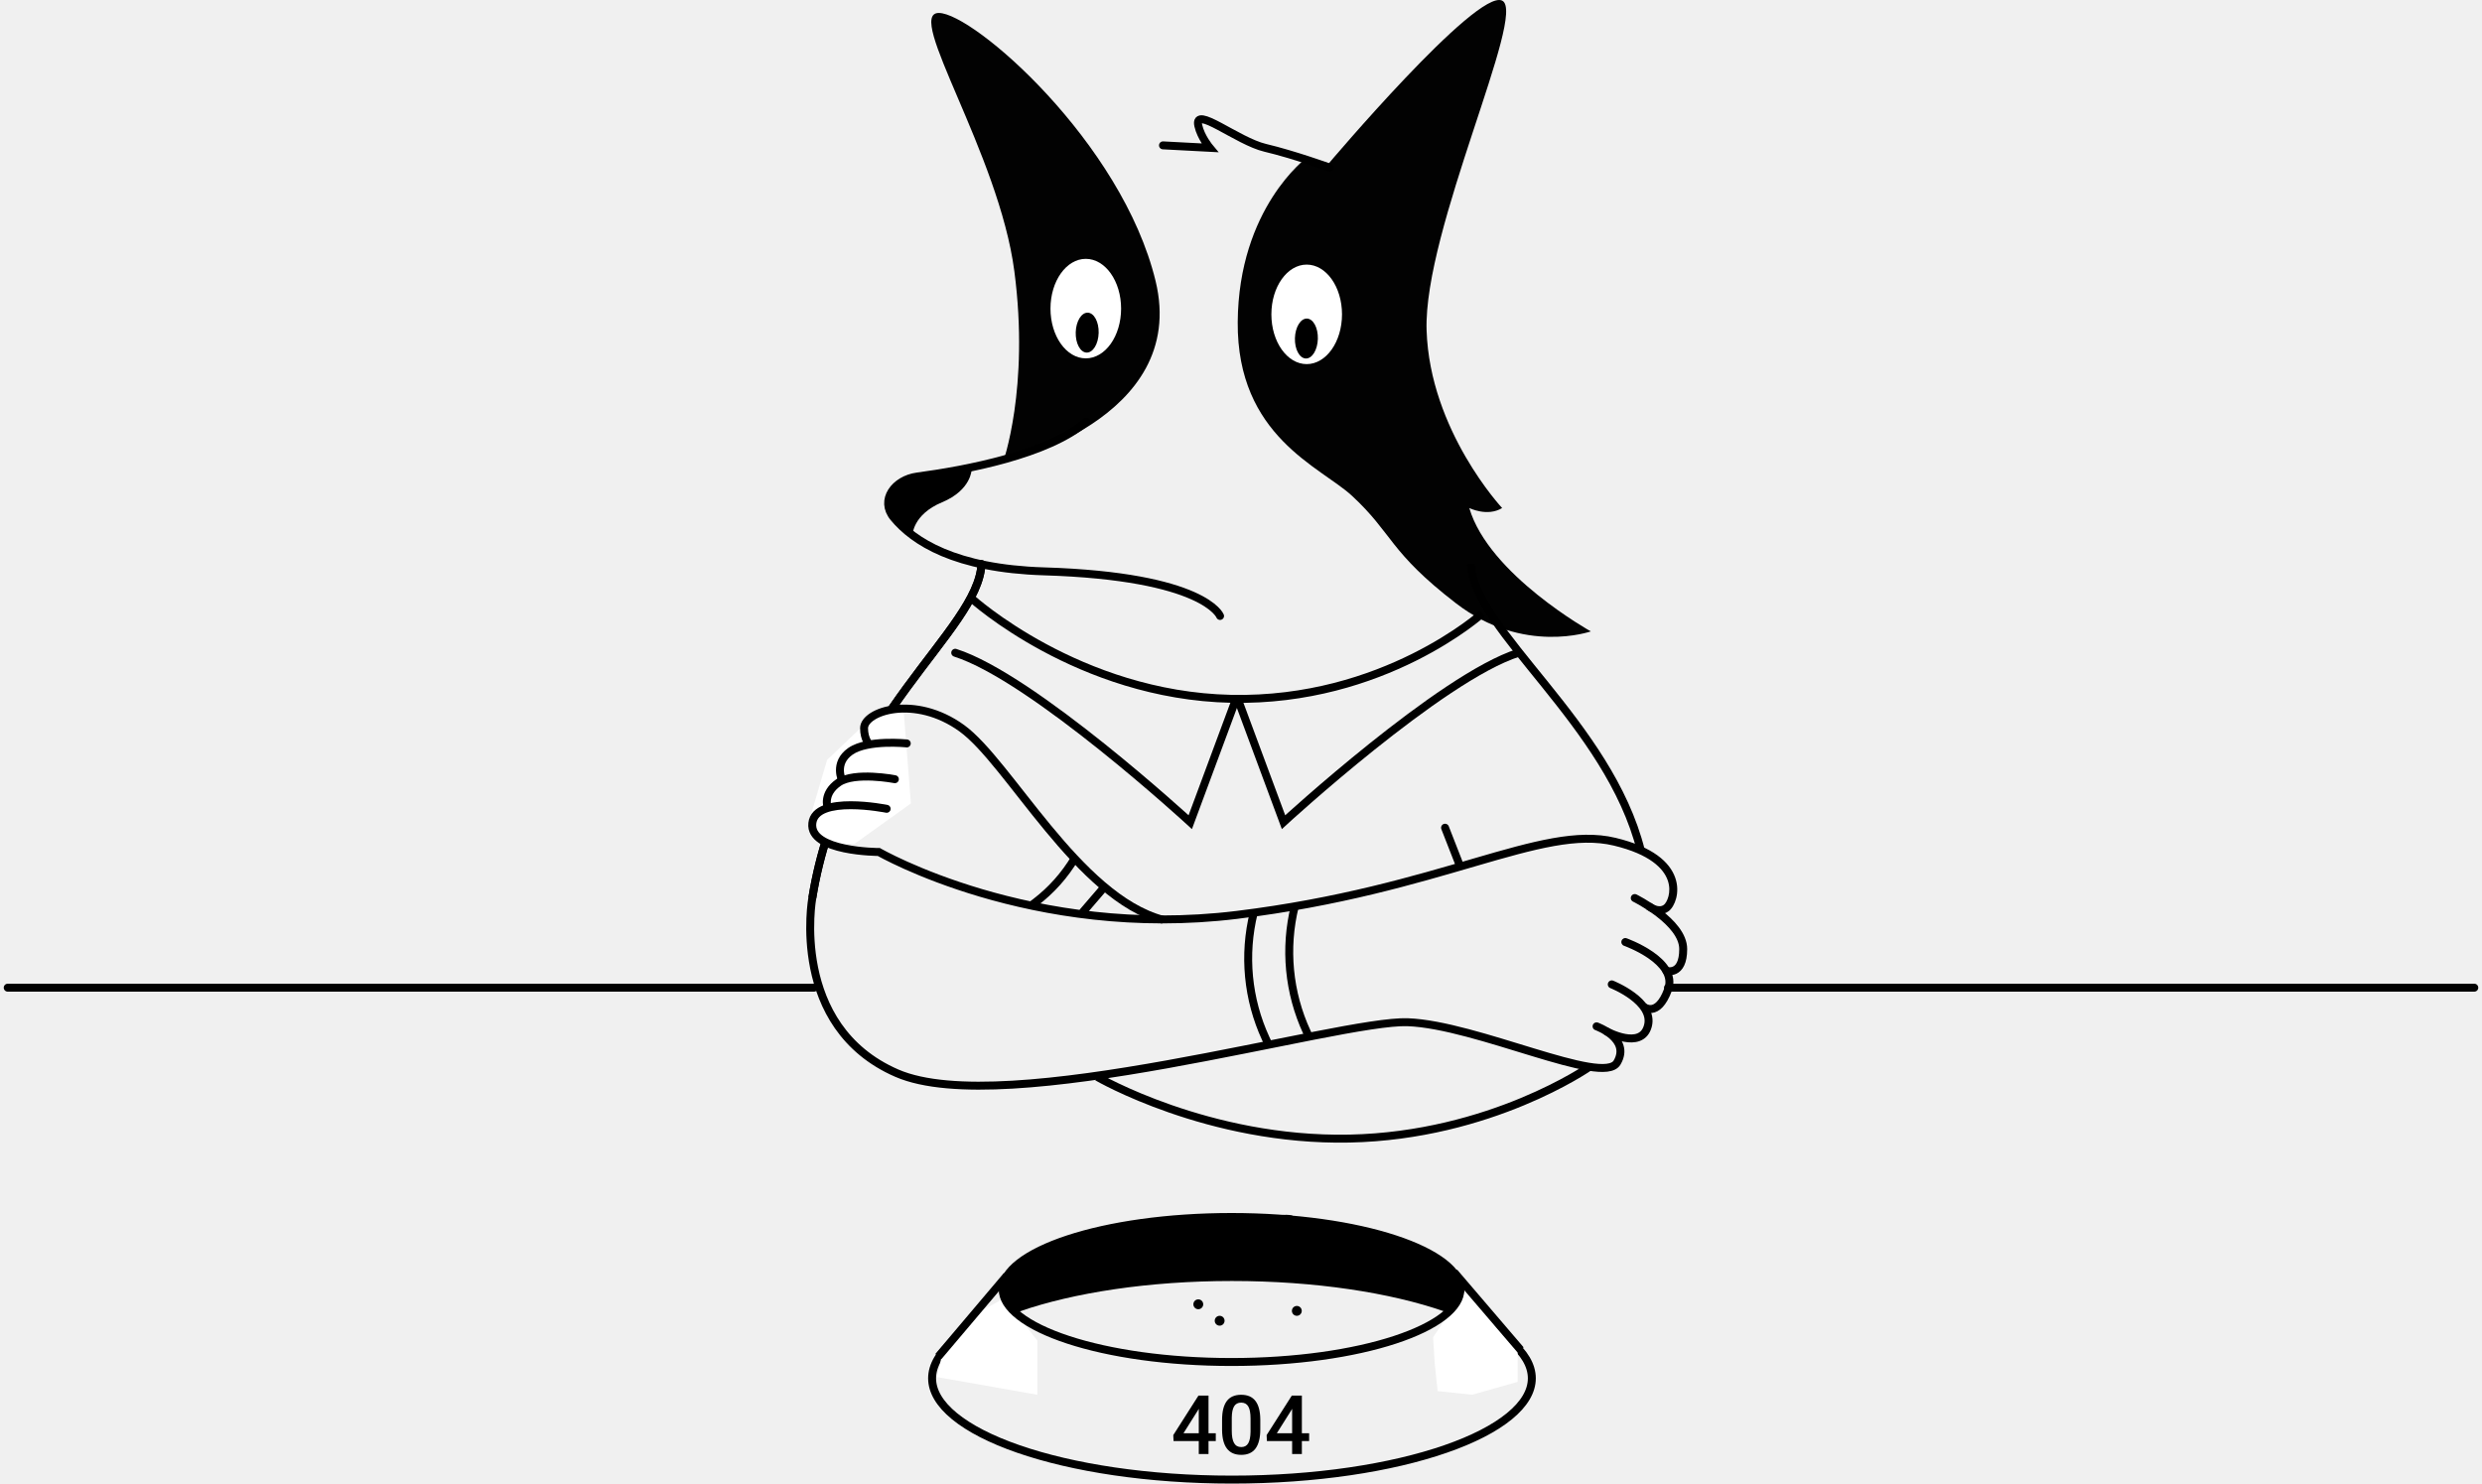
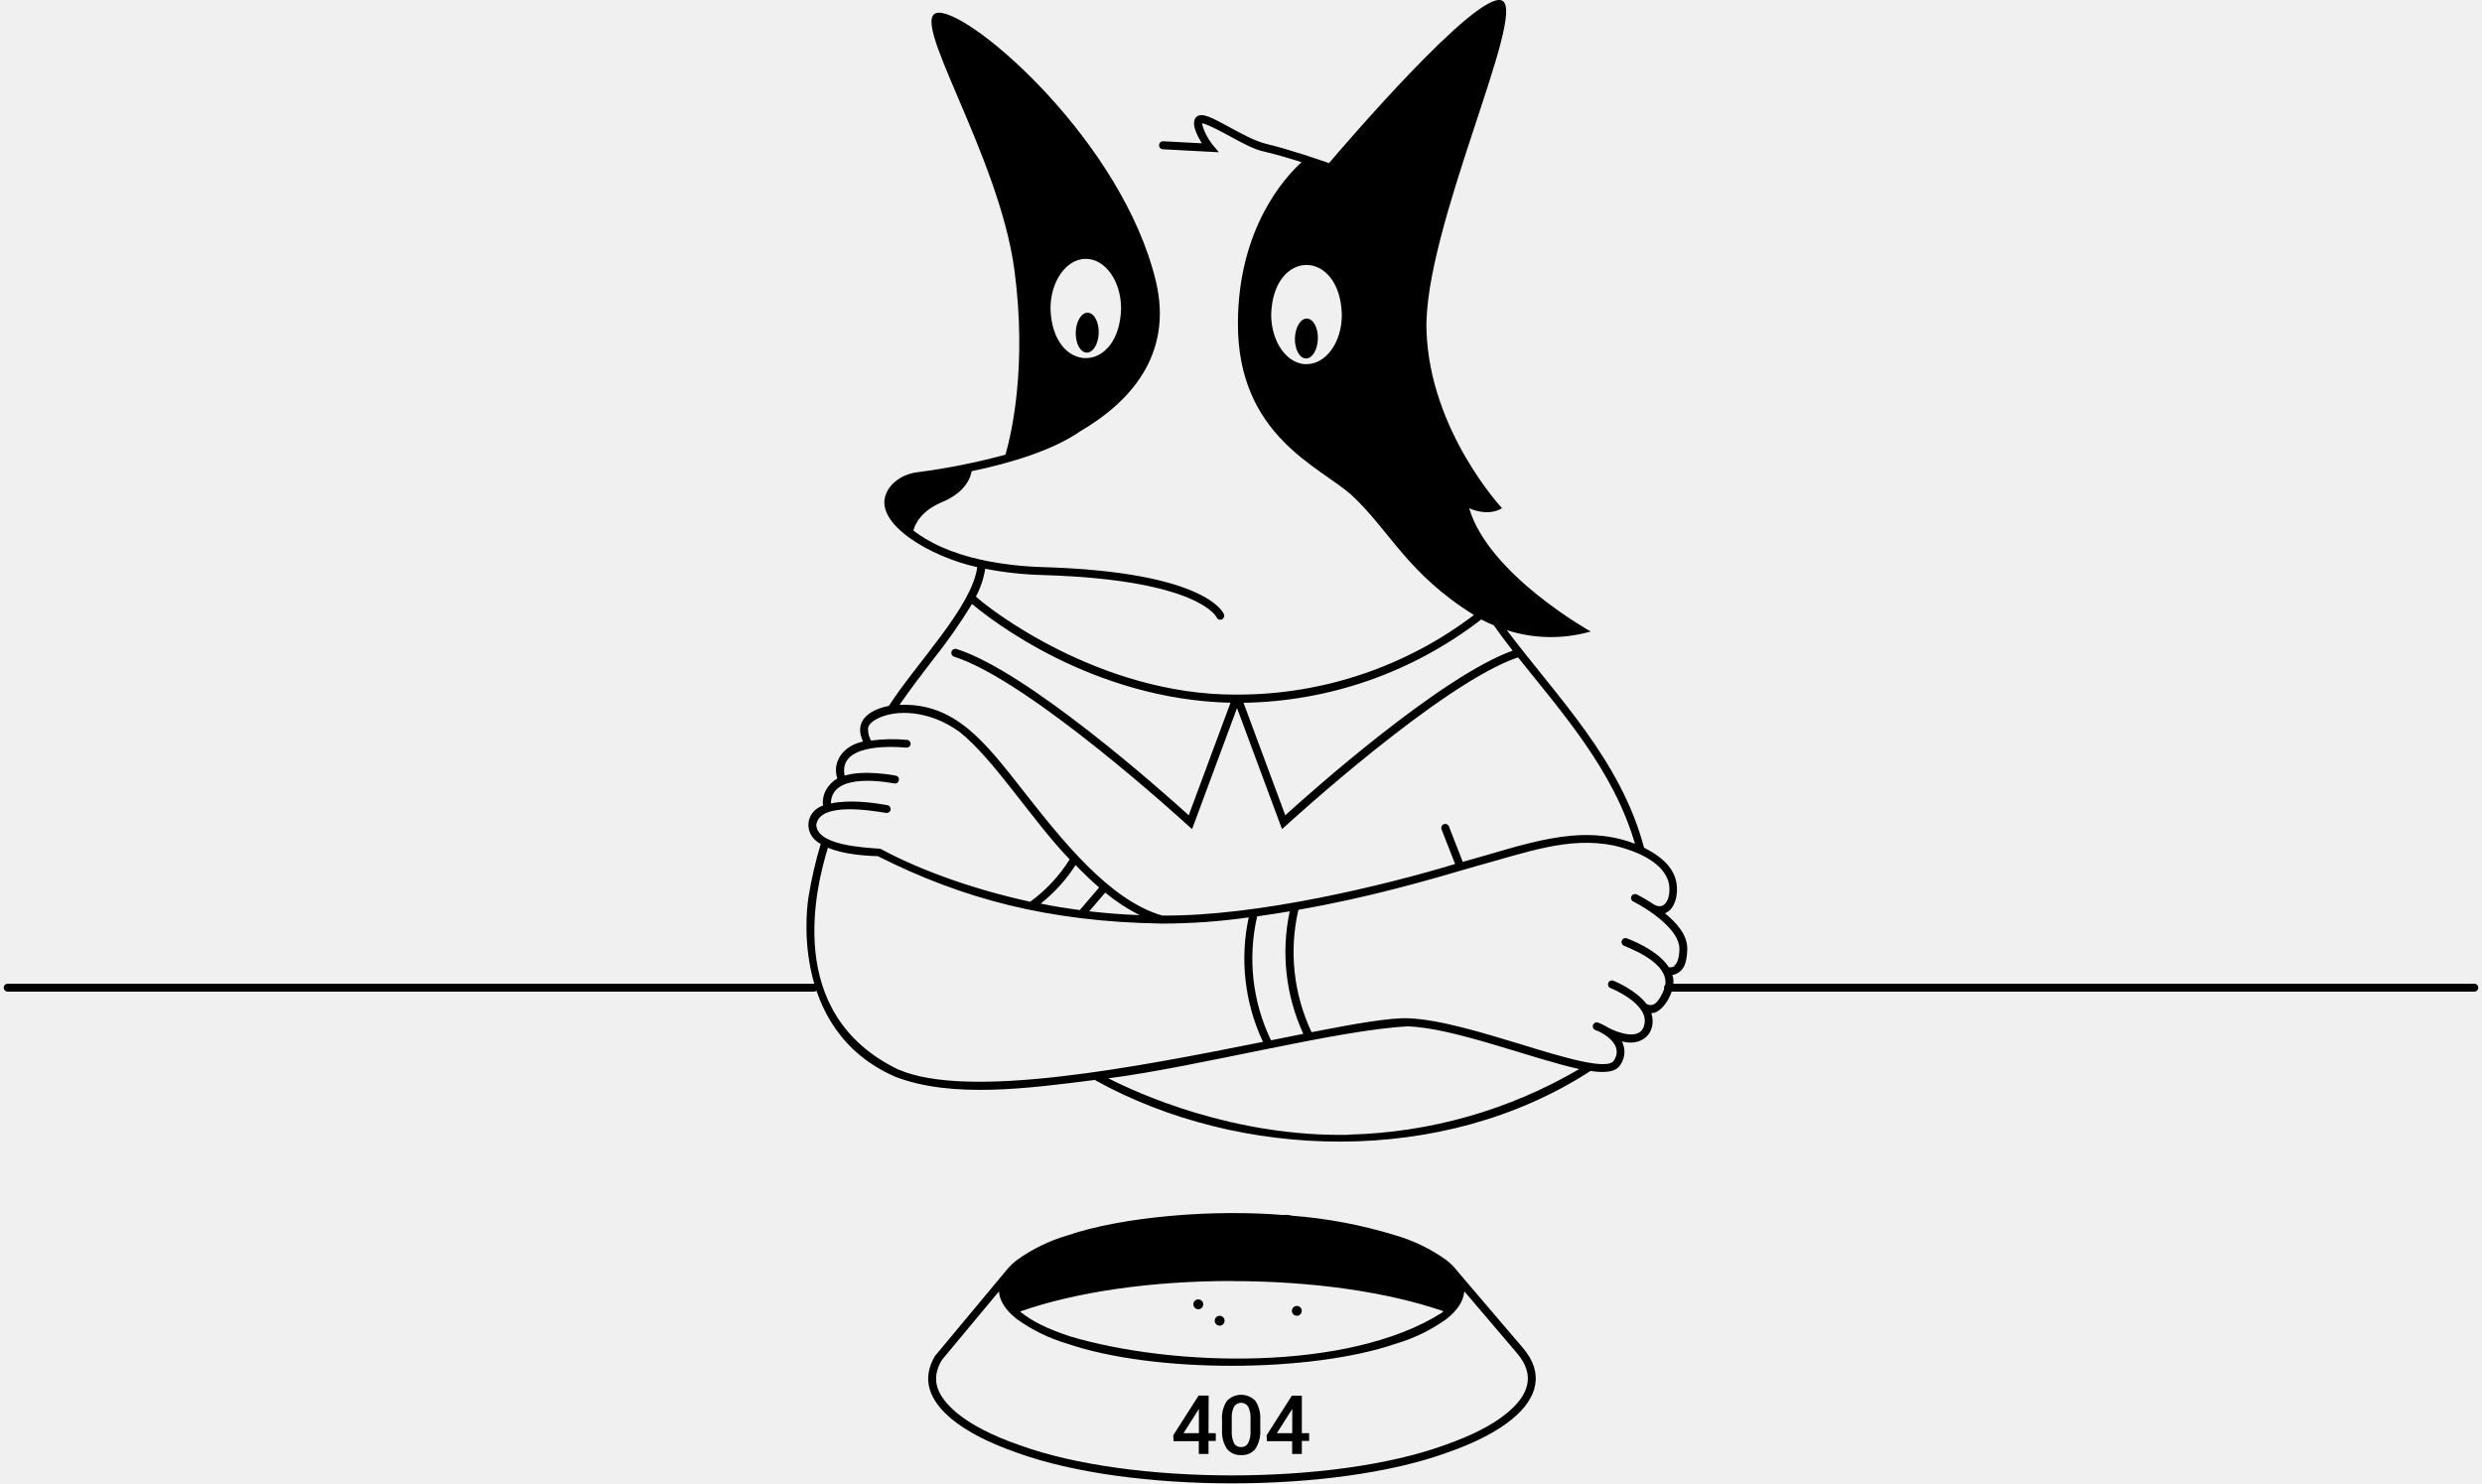
- <svg xmlns="http://www.w3.org/2000/svg" width="644" height="385" viewBox="0 0 644 385" fill="none">
-   <path d="M377.826 156.594C395.298 170.039 412.77 163.85 412.77 163.85C412.77 163.85 386.287 149.124 381.235 131.838C381.235 131.838 385.923 134.185 389.758 131.838C389.758 131.838 371.008 111.777 370.155 85.74C369.303 59.703 396.364 3.362 389.758 0.161C383.153 -3.04 344.586 42.63 344.586 42.63L339.046 40.923C339.046 40.923 321.361 53.941 321.148 83.606C320.935 113.271 342.669 121.167 350.765 128.636C361.415 138.461 360.354 143.149 377.826 156.594Z" fill="#020202" />
-   <path d="M299.839 72.935C308.575 109.002 260.207 120.1 260.207 120.1C260.207 120.1 267.186 100.892 263.19 70.374C259.194 39.856 234.638 3.362 243.587 3.362C252.536 3.362 291.103 36.868 299.839 72.935Z" fill="#020202" />
-   <path d="M345.012 43.484C345.012 43.484 335.53 40.069 328.286 38.362C321.041 36.654 309.708 27.18 310.92 32.6C311.593 35.61 313.903 38.362 313.903 38.362L301.758 37.722" stroke="black" stroke-width="2.062" stroke-linecap="round" />
-   <ellipse cx="281.729" cy="80.085" rx="9.162" ry="12.912" fill="white" />
-   <ellipse cx="339.045" cy="81.578" rx="9.162" ry="12.912" fill="white" />
-   <path d="M316.567 159.847C316.567 159.847 312.625 149.551 270.862 148.27C247.847 147.565 236.997 140.507 231.895 134.313C228.159 129.778 232.164 124.442 237.988 123.664C250.806 121.95 271.903 117.945 281.835 109.429" stroke="black" stroke-width="2.062" stroke-linecap="round" />
-   <ellipse rx="2.977" ry="5.182" transform="matrix(0.999617 0.0276762 -0.0275883 0.999619 282.09 86.3209)" fill="black" />
-   <ellipse rx="2.977" ry="5.182" transform="matrix(0.999617 0.0276762 -0.0275883 0.999619 338.967 87.8531)" fill="black" />
-   <path d="M254.669 146.35C253.817 163.85 218.446 185.618 210.775 232.996" stroke="black" stroke-width="2.062" />
-   <path d="M381.661 146.35C382.513 163.85 417.458 187.592 425.768 220.778" stroke="black" stroke-width="2.062" />
-   <path d="M254.668 146.35C253.815 163.85 218.445 185.618 210.774 232.996C210.774 232.996 204.701 266.342 232.721 278.506C260.74 290.671 347.355 264.623 365.254 265.275C383.152 265.927 415.965 281.921 419.588 275.732C423.21 269.543 414.261 266.342 414.261 266.342" stroke="black" stroke-width="2.062" stroke-linecap="round" />
-   <path d="M214.61 218.964H221.748L236.343 208.506L234.426 183.857L227.394 185.031L214.61 197.195L209.709 213.842L214.61 218.964Z" fill="white" />
-   <path d="M252.111 155.313C252.111 155.313 279.811 180.496 319.443 181.35C359.075 182.203 384.644 159.154 384.644 159.154" stroke="black" stroke-width="2.062" />
-   <path d="M247.85 169.398C268.006 175.801 308.834 213.362 308.834 213.362L320.721 181.35" stroke="black" stroke-width="2.062" stroke-linecap="round" />
-   <path d="M394.02 169.398C373.864 175.801 333.035 213.362 333.035 213.362L321.148 181.35" stroke="black" stroke-width="2.062" stroke-linecap="round" />
-   <path d="M240.177 123.301L252.109 121.807C252.109 121.807 252.109 127.142 244.439 130.344C236.768 133.545 236.768 138.88 236.768 138.88L229.523 131.411L230.589 127.142L233.146 124.582L240.177 123.301Z" fill="black" />
-   <path d="M232.189 202.21C232.189 202.21 221.748 200.183 217.593 203.064C213.438 205.945 214.717 209.466 214.717 209.466" stroke="black" stroke-width="2.062" stroke-linecap="round" />
-   <path d="M284.709 279.467C284.709 279.467 313.474 296.22 350.123 295.473C386.772 294.726 412.341 276.906 412.341 276.906" stroke="black" stroke-width="2.062" />
-   <path d="M418.201 255.457C418.201 255.457 429.281 259.832 427.577 266.234C425.872 272.637 416.816 267.622 416.816 267.622" stroke="black" stroke-width="2.062" stroke-linecap="round" />
-   <path d="M422.063 243.494C421.526 243.304 420.937 243.585 420.747 244.122C420.557 244.659 420.838 245.248 421.374 245.438L422.063 243.494ZM421.719 244.466C421.374 245.438 421.374 245.438 421.374 245.438C421.374 245.438 421.374 245.438 421.374 245.438C421.374 245.438 421.374 245.438 421.375 245.438C421.376 245.439 421.378 245.439 421.38 245.44C421.385 245.442 421.394 245.445 421.405 245.449C421.429 245.458 421.464 245.471 421.512 245.489C421.606 245.524 421.747 245.578 421.927 245.65C422.286 245.793 422.8 246.007 423.409 246.287C424.632 246.849 426.218 247.667 427.71 248.702C429.213 249.744 430.551 250.959 431.353 252.291C432.132 253.587 432.395 254.967 431.832 256.486L433.765 257.203C434.587 254.987 434.157 252.953 433.119 251.228C432.103 249.538 430.498 248.125 428.885 247.007C427.26 245.881 425.558 245.005 424.27 244.413C423.624 244.116 423.077 243.888 422.69 243.734C422.497 243.657 422.342 243.598 422.236 243.558C422.182 243.538 422.14 243.522 422.111 243.512C422.097 243.507 422.085 243.502 422.077 243.5C422.073 243.498 422.07 243.497 422.068 243.496C422.067 243.496 422.066 243.495 422.065 243.495C422.064 243.495 422.064 243.495 422.064 243.495C422.063 243.495 422.063 243.494 421.719 244.466ZM431.832 256.486C430.497 260.086 429.114 260.723 428.433 260.81C428.05 260.859 427.706 260.767 427.441 260.647C427.31 260.588 427.208 260.526 427.142 260.481C427.109 260.459 427.086 260.443 427.075 260.434C427.069 260.429 427.066 260.427 427.066 260.427C427.066 260.427 427.067 260.428 427.069 260.429C427.07 260.43 427.071 260.431 427.072 260.432C427.073 260.432 427.073 260.433 427.074 260.434C427.074 260.434 427.075 260.434 427.075 260.434C427.076 260.435 427.076 260.435 426.406 261.219C425.737 262.003 425.737 262.004 425.738 262.004C425.738 262.005 425.739 262.005 425.739 262.005C425.74 262.006 425.741 262.007 425.742 262.008C425.744 262.01 425.747 262.012 425.749 262.014C425.754 262.018 425.76 262.023 425.767 262.029C425.781 262.04 425.799 262.054 425.821 262.071C425.864 262.104 425.922 262.146 425.993 262.194C426.136 262.29 426.338 262.411 426.59 262.525C427.091 262.752 427.826 262.967 428.695 262.856C430.517 262.623 432.331 261.072 433.765 257.203L431.832 256.486Z" fill="black" />
-   <path d="M424.168 233.049C424.168 233.049 436.739 239.238 436.739 246.281C436.739 253.323 432.371 251.936 432.371 251.936" stroke="black" stroke-width="2.062" stroke-linecap="round" />
-   <path d="M229.852 210.904C230.41 211.017 230.954 210.656 231.067 210.098C231.18 209.54 230.819 208.996 230.261 208.883L229.852 210.904ZM228.032 221.098L228.548 220.205L228.308 220.067H228.032V221.098ZM432.372 235.61L431.746 234.791L432.372 235.61ZM230.057 209.894C230.261 208.883 230.261 208.883 230.261 208.883C230.261 208.883 230.26 208.883 230.26 208.883C230.259 208.883 230.258 208.882 230.256 208.882C230.254 208.882 230.25 208.881 230.245 208.88C230.235 208.878 230.221 208.875 230.202 208.871C230.165 208.864 230.111 208.854 230.041 208.84C229.901 208.814 229.697 208.777 229.439 208.732C228.922 208.642 228.186 208.524 227.3 208.405C225.534 208.168 223.154 207.929 220.735 207.929C218.335 207.929 215.803 208.163 213.781 208.93C211.737 209.704 210.023 211.112 209.749 213.512L211.798 213.745C211.95 212.41 212.859 211.484 214.511 210.858C216.184 210.224 218.42 209.991 220.735 209.991C223.03 209.991 225.311 210.219 227.026 210.449C227.882 210.563 228.592 210.678 229.087 210.764C229.334 210.807 229.528 210.842 229.658 210.867C229.723 210.879 229.773 210.889 229.805 210.895C229.822 210.898 229.834 210.901 229.842 210.902C229.846 210.903 229.848 210.903 229.85 210.904C229.851 210.904 229.852 210.904 229.852 210.904C229.852 210.904 229.852 210.904 229.852 210.904C229.852 210.904 229.852 210.904 230.057 209.894ZM209.749 213.512C209.477 215.896 210.768 217.626 212.539 218.805C214.28 219.964 216.616 220.697 218.87 221.173C221.144 221.653 223.433 221.891 225.145 222.01C226.002 222.069 226.72 222.099 227.225 222.114C227.478 222.121 227.678 222.125 227.815 222.127C227.884 222.128 227.937 222.128 227.974 222.129C227.992 222.129 228.006 222.129 228.016 222.129C228.021 222.129 228.025 222.129 228.027 222.129C228.029 222.129 228.03 222.129 228.031 222.129C228.031 222.129 228.032 222.129 228.032 222.129C228.032 222.129 228.032 222.129 228.032 221.098C228.032 220.067 228.033 220.067 228.033 220.067C228.033 220.067 228.033 220.067 228.032 220.067C228.032 220.067 228.032 220.067 228.031 220.067C228.029 220.067 228.026 220.067 228.023 220.067C228.015 220.067 228.003 220.067 227.987 220.067C227.955 220.066 227.907 220.066 227.843 220.065C227.716 220.063 227.527 220.06 227.286 220.053C226.804 220.038 226.114 220.01 225.287 219.953C223.629 219.838 221.443 219.609 219.296 219.155C217.129 218.698 215.097 218.03 213.682 217.088C212.297 216.167 211.644 215.096 211.798 213.745L209.749 213.512ZM228.032 221.098C227.517 221.991 227.518 221.991 227.518 221.992C227.519 221.992 227.519 221.992 227.52 221.993C227.522 221.994 227.524 221.995 227.527 221.997C227.533 222 227.541 222.004 227.551 222.01C227.572 222.022 227.603 222.04 227.643 222.062C227.723 222.107 227.841 222.173 227.996 222.258C228.306 222.427 228.765 222.674 229.367 222.984C230.57 223.604 232.343 224.48 234.635 225.509C239.219 227.566 245.881 230.236 254.215 232.7C270.879 237.628 294.25 241.736 321.059 238.448L320.808 236.401C294.348 239.647 271.268 235.592 254.799 230.723C246.566 228.289 239.991 225.652 235.479 223.627C233.224 222.615 231.484 221.755 230.312 221.151C229.726 220.849 229.281 220.61 228.985 220.448C228.837 220.367 228.726 220.306 228.653 220.264C228.616 220.244 228.589 220.229 228.572 220.219C228.563 220.214 228.556 220.21 228.552 220.208C228.55 220.206 228.549 220.206 228.548 220.205C228.548 220.205 228.548 220.205 228.547 220.205C228.547 220.205 228.548 220.205 228.032 221.098ZM321.059 238.448C347.784 235.169 367.564 229.251 383.014 224.746C390.749 222.49 397.353 220.602 403.214 219.558C409.069 218.516 414.106 218.332 418.708 219.433L419.188 217.427C414.201 216.234 408.851 216.46 402.853 217.528C396.862 218.595 390.149 220.517 382.436 222.766C366.99 227.271 347.351 233.144 320.808 236.401L321.059 238.448ZM418.708 219.433C428.132 221.688 431.645 225.406 432.718 228.444C433.261 229.983 433.216 231.436 432.916 232.593C432.606 233.793 432.058 234.552 431.746 234.791L432.997 236.43C433.803 235.814 434.534 234.573 434.913 233.109C435.303 231.601 435.357 229.726 434.662 227.757C433.258 223.779 428.941 219.761 419.188 217.427L418.708 219.433ZM431.746 234.791C431.082 235.297 430.329 235.255 429.591 234.982C429.227 234.848 428.908 234.669 428.676 234.52C428.562 234.447 428.474 234.383 428.416 234.34C428.387 234.319 428.366 234.302 428.354 234.293C428.348 234.288 428.345 234.285 428.343 234.284C428.342 234.283 428.342 234.283 428.342 234.283C428.343 234.284 428.343 234.284 428.344 234.284C428.344 234.284 428.344 234.285 428.344 234.285C428.345 234.285 428.345 234.285 428.345 234.285C428.345 234.286 428.345 234.286 427.684 235.077C427.022 235.867 427.023 235.868 427.023 235.868C427.023 235.868 427.023 235.868 427.024 235.869C427.024 235.869 427.025 235.869 427.025 235.87C427.026 235.871 427.028 235.872 427.029 235.873C427.032 235.875 427.035 235.878 427.04 235.882C427.048 235.889 427.059 235.897 427.072 235.908C427.099 235.929 427.135 235.957 427.181 235.992C427.272 236.06 427.401 236.151 427.561 236.254C427.877 236.458 428.333 236.716 428.876 236.917C429.952 237.315 431.543 237.539 432.997 236.43L431.746 234.791Z" fill="black" />
-   <path d="M225.582 193.247C225.582 193.247 224.197 191.86 224.197 188.979C224.197 184.604 237.301 180.122 249.553 188.979C261.805 197.835 279.703 232.836 301.757 238.704" stroke="black" stroke-width="2.062" />
-   <path d="M235.169 193.952C235.736 194.012 236.243 193.601 236.303 193.035C236.362 192.469 235.952 191.961 235.386 191.901L235.169 193.952ZM235.277 192.927C235.386 191.901 235.385 191.901 235.385 191.901C235.385 191.901 235.385 191.901 235.384 191.901C235.384 191.901 235.383 191.901 235.382 191.901C235.381 191.901 235.378 191.901 235.375 191.9C235.369 191.9 235.361 191.899 235.351 191.898C235.329 191.896 235.299 191.893 235.259 191.889C235.18 191.882 235.064 191.871 234.917 191.859C234.622 191.835 234.199 191.805 233.678 191.779C232.638 191.726 231.201 191.688 229.618 191.75C228.037 191.811 226.29 191.972 224.636 192.323C222.993 192.672 221.372 193.223 220.095 194.106L221.268 195.802C222.228 195.138 223.551 194.662 225.064 194.341C226.566 194.022 228.188 193.869 229.698 193.81C231.204 193.752 232.577 193.788 233.574 193.838C234.072 193.863 234.474 193.892 234.751 193.915C234.889 193.926 234.995 193.935 235.066 193.942C235.102 193.945 235.129 193.948 235.146 193.95C235.155 193.951 235.161 193.951 235.165 193.952C235.167 193.952 235.168 193.952 235.169 193.952C235.169 193.952 235.169 193.952 235.17 193.952C235.17 193.952 235.17 193.952 235.17 193.952C235.169 193.952 235.169 193.952 235.277 192.927ZM220.095 194.106C217.534 195.877 216.876 198.147 216.908 199.974C216.923 200.864 217.1 201.635 217.271 202.18C217.357 202.454 217.442 202.676 217.509 202.834C217.542 202.913 217.57 202.976 217.592 203.022C217.603 203.045 217.612 203.063 217.618 203.077C217.622 203.084 217.625 203.09 217.627 203.095C217.628 203.098 217.63 203.1 217.63 203.102C217.631 203.102 217.631 203.103 217.632 203.104C217.632 203.104 217.632 203.105 217.632 203.105C217.633 203.106 217.633 203.106 218.551 202.637C219.469 202.168 219.469 202.169 219.47 202.169C219.47 202.169 219.47 202.17 219.47 202.17C219.47 202.17 219.471 202.171 219.471 202.171C219.471 202.172 219.471 202.172 219.471 202.172C219.472 202.173 219.471 202.172 219.47 202.17C219.469 202.167 219.465 202.159 219.46 202.148C219.449 202.125 219.431 202.087 219.409 202.034C219.365 201.929 219.303 201.768 219.239 201.564C219.11 201.152 218.98 200.582 218.969 199.938C218.948 198.697 219.355 197.126 221.268 195.802L220.095 194.106Z" fill="black" />
-   <path d="M335.954 235.183V235.183C333.264 246.098 334.364 257.603 339.072 267.81L339.576 268.903" stroke="black" stroke-width="2.062" />
-   <path d="M325.301 236.891V236.891C322.612 247.805 323.711 259.31 328.42 269.518L328.924 270.61" stroke="black" stroke-width="2.062" />
-   <path d="M374.947 214.802L378.783 224.619" stroke="black" stroke-width="2.062" stroke-linecap="round" />
-   <path d="M278.959 222.591V222.591C276.285 227.101 272.763 231.05 268.586 234.219L267.879 234.756" stroke="black" stroke-width="2.062" />
-   <path d="M286.841 229.848L280.875 236.784" stroke="black" stroke-width="2.062" />
-   <path d="M397.463 357.683C397.463 361.021 395.513 364.35 391.645 367.519C387.785 370.681 382.136 373.575 375.065 376.025C360.933 380.922 341.343 383.969 319.656 383.969C297.969 383.969 278.379 380.922 264.247 376.025C257.176 373.575 251.528 370.681 247.667 367.519C243.799 364.35 241.849 361.021 241.849 357.683C241.849 354.346 243.799 351.016 247.667 347.848C251.528 344.685 257.176 341.791 264.247 339.341C278.379 334.445 297.969 331.397 319.656 331.397C341.343 331.397 360.933 334.445 375.065 339.341C382.136 341.791 387.785 344.685 391.645 347.848C395.513 351.016 397.463 354.346 397.463 357.683Z" stroke="black" stroke-width="2.062" />
-   <path d="M265.002 342.638L269.157 347.866V361.952L243.162 357.363L244.547 350.961L252.324 341.464L260.208 337.089L265.002 342.638Z" fill="white" />
-   <path d="M372.258 353.707L371.84 347.037L379.956 334.954L393.788 350.64L393.788 358.61L381.983 361.938L373.018 361.005L372.258 353.707Z" fill="white" />
-   <path d="M378.925 334.634C378.925 336.917 377.518 339.261 374.577 341.546C371.649 343.82 367.348 345.913 361.942 347.689C351.14 351.238 336.152 353.451 319.549 353.451C302.947 353.451 287.959 351.238 277.157 347.689C271.751 345.913 267.45 343.82 264.522 341.546C261.581 339.261 260.174 336.917 260.174 334.634C260.174 332.352 261.581 330.007 264.522 327.723C267.45 325.449 271.751 323.356 277.157 321.579C287.959 318.03 302.947 315.818 319.549 315.818C336.152 315.818 351.14 318.03 361.942 321.579C367.348 323.356 371.649 325.449 374.577 327.723C377.518 330.007 378.925 332.352 378.925 334.634Z" stroke="black" stroke-width="2.062" />
-   <path d="M243.482 352.028L261.274 331.006" stroke="black" stroke-width="2.062" />
-   <path d="M377.294 330.153L394.553 350.321" stroke="black" stroke-width="2.062" />
-   <path d="M261.399 329.924C259.587 333.191 259.839 336.969 261.968 339.975C263.022 340.115 264.58 339.248 265.373 338.807L265.378 338.805C266.166 338.366 267.138 338.05 268.026 337.997C268.78 337.953 269.587 337.305 270.444 337.305C272.136 337.305 273.728 336.245 275.395 336.152C277.102 336.057 278.741 335.229 280.462 335.229C281.943 335.229 283.308 334.609 284.722 334.294C285.528 334.115 286.546 333.845 287.37 333.845C288.109 333.845 288.737 333.384 289.443 333.384C291.213 333.384 292.931 332.923 294.625 332.923C296.248 332.923 298.033 332.462 299.691 332.462C301.391 332.462 303.053 332 304.642 332C308.112 332 311.404 331.308 314.89 331.308C315.722 331.308 316.643 331.078 317.539 331.078C318.169 331.078 319.261 331.689 319.841 330.962C320.805 329.756 323.71 331.009 324.396 329.463C325.904 326.065 326.059 322.324 326.059 318.622V318.611C326.059 318.02 326.059 316.277 325.253 316.098C324.427 315.914 323.451 316.135 322.605 316.085C321.172 316 319.325 315.624 317.884 315.624C314.34 315.624 310.929 315.854 307.406 315.854C306.237 315.854 303.167 315.33 302.288 316.034C301.765 316.453 300.339 316.07 299.691 316.431C299.169 316.721 297.993 317.007 297.388 317.007C295.812 317.007 294.247 317.699 292.667 317.699C291.252 317.699 289.513 318.223 288.164 318.609C284.871 319.551 281.535 319.81 278.389 321.211C275.266 322.601 271.933 323.239 268.832 324.619C267.391 325.261 266.282 326.051 264.917 326.81C263.727 327.472 262.093 328.673 261.399 329.924Z" fill="black" />
-   <path d="M376.924 338.332C378.009 337.212 379.091 336.396 379.586 335.426C380.034 335.219 380.163 335.189 379.759 335.005C379.972 334.319 379.883 333.534 379.316 332.512C378.622 331.261 374.103 327.062 372.913 326.4C371.548 325.64 370.44 324.85 368.999 324.209C365.898 322.828 362.565 322.19 359.441 320.8C356.296 319.4 352.959 319.141 349.667 318.199C348.318 317.813 346.578 317.289 345.163 317.289C343.583 317.289 342.019 316.597 340.443 316.597C339.838 316.597 338.662 316.311 338.14 316.02C337.491 315.659 336.066 316.042 335.542 315.623C334.664 314.919 331.593 315.444 330.425 315.444C326.902 315.444 323.491 315.213 319.947 315.213C318.506 315.213 316.659 315.59 315.226 315.674C314.38 315.724 313.404 315.503 312.577 315.687C311.771 315.866 311.771 317.609 311.771 318.2V318.211C311.771 321.913 311.927 325.654 313.435 329.052C314.121 330.598 317.026 329.345 317.989 330.552C318.569 331.278 319.661 330.667 320.292 330.667C321.188 330.667 322.109 330.898 322.94 330.898C326.427 330.898 329.718 331.59 333.188 331.59C334.778 331.59 336.439 332.051 338.14 332.051C339.798 332.051 341.582 332.512 343.206 332.512C344.9 332.512 346.618 332.974 348.388 332.974C349.093 332.974 349.721 333.435 350.46 333.435C351.285 333.435 352.303 333.704 353.108 333.883C354.523 334.198 355.887 334.819 357.369 334.819C359.09 334.819 360.729 335.646 362.435 335.741C364.103 335.834 365.695 336.895 367.387 336.895C368.244 336.895 369.051 337.542 369.805 337.587C370.693 337.639 371.665 337.955 372.453 338.394L372.457 338.396C373.251 338.838 374.81 339.706 375.865 339.564C376.125 339.529 376.355 339.432 376.534 339.253C376.69 339.096 376.818 338.725 376.924 338.332Z" fill="black" />
-   <path d="M313.573 371.932H315.456V373.964H313.573V377.34H311.045V373.964H304.501L304.428 372.422L310.961 362.168H313.573V371.932ZM307.081 371.932H311.045V365.596L310.857 365.93L307.081 371.932Z" fill="black" />
-   <path d="M327.005 370.952C327.005 373.134 326.595 374.78 325.777 375.892C324.965 376.996 323.727 377.549 322.063 377.549C320.426 377.549 319.191 377.01 318.359 375.934C317.533 374.85 317.11 373.248 317.089 371.13V368.504C317.089 366.322 317.495 364.686 318.307 363.596C319.125 362.505 320.37 361.959 322.042 361.959C323.7 361.959 324.934 362.491 325.746 363.554C326.564 364.617 326.984 366.208 327.005 368.326V370.952ZM324.476 368.118C324.476 366.694 324.282 365.652 323.894 364.992C323.505 364.325 322.888 363.991 322.042 363.991C321.216 363.991 320.61 364.308 320.221 364.94C319.833 365.565 319.628 366.545 319.607 367.878V371.317C319.607 372.734 319.805 373.79 320.2 374.485C320.596 375.18 321.216 375.527 322.063 375.527C322.874 375.527 323.474 375.208 323.863 374.568C324.251 373.922 324.456 372.915 324.476 371.546V368.118Z" fill="black" />
-   <path d="M337.794 371.932H339.677V373.964H337.794V377.34H335.265V373.964H328.721L328.648 372.422L335.182 362.168H337.794V371.932ZM331.301 371.932H335.265V365.596L335.078 365.93L331.301 371.932Z" fill="black" />
-   <path d="M211.201 256.311L2 256.311" stroke="black" stroke-width="2.062" stroke-linecap="round" />
-   <path d="M642 256.311L432.799 256.311" stroke="black" stroke-width="2.062" stroke-linecap="round" />
-   <ellipse cx="310.919" cy="338.475" rx="1.278" ry="1.28" fill="black" />
-   <ellipse cx="316.46" cy="342.744" rx="1.278" ry="1.28" fill="black" />
-   <ellipse cx="336.487" cy="340.183" rx="1.278" ry="1.28" fill="black" />
+ <svg xmlns="http://www.w3.org/2000/svg" viewBox="0 0 644 385">
+   <ellipse cx="282.09" cy="86.32" rx="5.18" ry="2.98" transform="rotate(-88.42 282.1 86.32)" />
+   <ellipse cx="338.97" cy="87.85" rx="5.18" ry="2.98" transform="rotate(-88.42 338.97 87.85)" />
+   <path d="M432 237c1.54-.61 2.33-1.93 2.88-3.86 1.16-5.73-1.77-9.89-8.3-13.15-6-22.71-22.54-39.1-35.6-56.45a37.48 37.48 0 0021.76.34s-26.48-14.73-31.54-32c0 0 4.69 2.34 8.53 0 0 0-18.75-20.06-19.6-46.1S396.36 3.36 389.76.16c-6.29-3.05-41.58 38.24-44.92 42.17-2.08-.73-10.06-3.5-16.32-5-2.82-.67-6.37-2.61-9.51-4.33-4.75-2.6-7.09-3.8-8.49-2.74-1.87 1.61.44 5.41 1.31 6.93l-10-.53a1 1 0 00-1.08 1 1 1 0 001 1.08l14.52.77-1.53-1.82c0 .08-2.54-3.19-2.83-5.73 4.31 1.2 11.52 6.5 16.19 7.4 3.08.72 6.6 1.77 9.61 2.73-4.17 3.78-16.34 16.92-16.51 41.51-.22 29.66 21.52 37.56 29.62 45 9.85 9.18 14.25 20.17 31.62 31a101.42 101.42 0 01-61.18 20.66h-.55c-35.59.1-64.52-22.6-67.49-25.45a22.77 22.77 0 002.41-7.21 92 92 0 0015.25 1.64c39.85 1.22 44.69 10.74 44.78 10.94a1 1 0 001.92-.76c-.17-.45-4.67-10.95-46.64-12.24a89.72 89.72 0 01-15.71-1.77.82.82 0 00-.61-.13c-8.18-1.8-13.79-4.64-17.62-7.59.45-1.74 2-5.12 7.49-7.41 6.24-2.6 7.4-6.62 7.62-8 10-2.09 21.05-5.38 28.26-10.41 12.08-7.07 24.28-19.31 19.52-39-8.74-36.06-47.3-69.57-56.25-69.57s15.6 36.5 19.6 67c3.23 24.71-.72 42-2.35 47.69a170.58 170.58 0 01-23 4.58c-3.71.5-6.84 2.7-8 5.61-3.17 7.8 11.75 16.43 23.68 19-1.4 10.33-15.68 24.75-22.93 36-5.38 1.06-9.16 4.1-6.71 9.26-5 1-8.13 5.2-6.67 9.57-3.59 2.22-4 5.61-3.68 7-4.84 1.72-5.13 7.69-.63 10a108.83 108.83 0 00-3.17 13.79c-.06.34-5.89 34.29 22.55 46.64 14.78 5.68 34.49 3 51.95.79l-.07.12c37.38 20.7 89.95 22.53 128.47-2.42 4.1.6 6.71.2 7.82-1.69a5.91 5.91 0 00.33-6c5.08 1.46 9.2-2.11 7.64-7.35 2.77.33 6.86-6.1 5.46-9.86 2.89-.61 3.79-3 3.86-6.73S435 239.47 432 237zM339 94.52c-5.07 0-9.17-5.78-9.17-12.91.51-17.14 17.82-17.14 18.33 0 .05 7.1-4.05 12.88-9.11 12.88zm-57.27-27.35c5.06 0 9.16 5.78 9.16 12.91-.5 17.14-17.82 17.14-18.32 0 0-7.08 4.1-12.91 9.16-12.91zm102.6 93.59a44.9 44.9 0 003.26 1.52c1.48 2.12 3.13 4.31 4.9 6.56-18.77 6.78-52.31 36.65-59 42.73l-10.84-29.19a103.57 103.57 0 0061.68-21.62zM242 171.29a140.45 140.45 0 0010.21-14.56c4.72 4 31.19 24.8 67.07 25.64l-10.84 29.2c-6.86-6.22-41.74-37.28-60.24-43.15a1 1 0 10-.62 2c19.71 6.26 60.19 43.37 60.6 43.74l1.13 1 11.66-31.42 11.67 31.42 1.13-1c.41-.37 40.23-36.87 60.11-43.57 11.54 14.47 24.8 29.34 30.34 48.38-14.57-5.64-29.19.51-44.68 4.69l-3.59-9.19a1 1 0 10-1.92.75l3.52 9c-17.52 5.3-51 13.61-76 13.37-13.7-3.94-26.08-19.68-36.05-32.37s-17.67-22.89-32.11-22.3c2.94-4.22 5.91-8.14 8.61-11.63zm96.18 97l-8.4 1.68a48.81 48.81 0 01-3.59-32.17c2.9-.41 5.71-.84 8.45-1.3a50.77 50.77 0 003.5 31.74zm-58-32.12c-3.53-.47-6.91-1-10.15-1.68a41.39 41.39 0 009.05-10c2 2.06 4 4 6.11 5.82l-5 5.84zm6.59-4.53a48.93 48.93 0 008.91 5.85c-4.52-.17-8.88-.52-13.06-1zm-74.9-17.85c1.06-5.6 14-3.5 18-2.84a1 1 0 00.41-2h-.06c-4.36-.78-9.92-1.43-14.63-.45.12-7.47 11.9-6 16.42-5.2a1 1 0 001.21-.81 1 1 0 00-.81-1.21c-.39-.08-8.24-1.56-13.25 0-1.65-7.94 10.88-7.71 16-7.27a1 1 0 00.22-2l-.2 1.86.2-1.86a40.61 40.61 0 00-9.38.18 6 6 0 01-.77-3.1c0-.84.93-1.84 2.43-2.6 4.66-2.39 13.32-2.33 21.29 3.43 8.81 6.89 19.26 23.51 28.6 33.09a39.62 39.62 0 01-10.24 11c-13.87-3-28.13-7.94-38.66-13.64h-.08l-.24-.14H228c-3.95-.32-16.46-.84-16.2-6.49zm21.33 63.82c-30.38-14.52-21.2-48.32-18.39-57.61 4 1.63 9 2.07 12.95 2.18 22 11.09 44.27 17 73.47 17.49l.26.08v-.07a161.26 161.26 0 0022.51-1.61 50.79 50.79 0 003.7 32.3c-32.77 6.55-76.42 15.07-94.57 7.19zm117 16.88c-30.16.64-55.2-10.86-62.62-14.66 22.73-2.88 60-12.68 77.74-13.47 11.94.37 32.2 8.4 44.45 11.07a124.28 124.28 0 01-59.67 17.01zm84.29-43.79a2 2 0 01-1.49.3c-2.45-3.69-7.12-6-10.88-7.5a1 1 0 00-.69 1.95c4.05 1.67 12.26 5.39 10.45 11.05-1.58 4-3.06 4.92-4.69 4-2.81-3.67-8.23-5.85-8.56-6a1 1 0 10-.76 1.92c.1 0 10.21 4.11 8.76 9.55-.92 4.39-7.38 1.81-9.29.74a15.57 15.57 0 00-2.68-1.34 1 1 0 00-.7 1.94c1.22.38 7.69 3.49 4.79 7.9-1.59 2.71-13.51-.94-24-4.17-9.94-3-21.21-6.5-29.38-6.79-4.66-.18-13.57 1.36-25.06 3.61a48.72 48.72 0 01-3.42-31.76c19-3.33 34-7.78 46.2-11.35 12.92-3.5 23.91-7.74 35.7-5.32 9.42 2.26 12.94 6 14 9s-.08 8.34-3.67 6.29a41.49 41.49 0 00-4.43-2.61 1 1 0 00-.91 1.85 34.92 34.92 0 013.34 1.92 6.69 6.69 0 00.81.53c3.66 2.48 7.83 6.2 7.83 9.84-.05 2.24-.51 3.75-1.37 4.4zM242.68 351.75c-3.68 6.08-1.68 11.57 4.32 16.57 4 3.25 9.66 6.17 16.9 8.68 29.17 10.59 82.32 10.59 111.49 0 7.24-2.51 12.93-5.43 16.9-8.68 6.82-5.57 8.33-12.07 2.91-18.46l-17-19.92a15.48 15.48 0 00-3-3 43.47 43.47 0 00-12.95-6.31 123 123 0 00-27-5.14 6.12 6.12 0 00-2.29-.18c-18.23-1.51-41.69.39-56.09 5.32a43.47 43.47 0 00-12.95 6.31 16.39 16.39 0 00-2.7 2.59l-18.4 22.1m137.13-16.51zm-60.26-2.66c20.74 0 40.21 2.78 54.87 7.82l-.59.48c-24.17 15.23-69.74 14-96.46 6-5.61-1.88-9.73-3.83-12.85-6.41 14.65-5.13 34.19-7.92 55-7.92zM391 366.72c-3.78 3.1-9.25 5.9-16.26 8.33-28.75 10.44-81.4 10.44-110.15 0-7-2.43-12.48-5.23-16.26-8.33-5.18-4.36-7.07-8.67-3.9-13.85l14.76-17.74c.19 2.51 1.76 4.94 4.71 7.23a43.47 43.47 0 0012.95 6.31c22.35 7.69 63.07 7.69 85.42 0a43.47 43.47 0 0012.95-6.31c2.9-2.26 4.47-4.64 4.7-7.1.07 0 .09-.07.06-.11l13.67 16.05c4.67 5.53 3.25 10.64-2.65 15.52z" />
+   <path d="M313.57 371.93h1.89v2h-1.89v3.38h-2.52V374h-6.55l-.07-1.54 6.57-10.29h2.61zm-6.49 0h4v-6.33l-.19.33zM327 371a8.27 8.27 0 01-1.23 4.94 4.31 4.31 0 01-3.72 1.66 4.38 4.38 0 01-3.7-1.62 7.92 7.92 0 01-1.27-4.8v-2.68a8.1 8.1 0 011.22-4.9 5.09 5.09 0 017.44-.05 8 8 0 011.26 4.78zm-2.53-2.83a6.37 6.37 0 00-.59-3.13 2.21 2.21 0 00-3.67-.05 5.92 5.92 0 00-.61 2.94v3.44a6.52 6.52 0 00.59 3.16 2 2 0 001.86 1 2 2 0 001.8-1 6.2 6.2 0 00.62-3zM337.79 371.93h1.89v2h-1.89v3.38h-2.52V374h-6.55l-.07-1.54 6.53-10.25h2.61zm-6.49 0h4v-6.33l-.19.33z" />
+   <path d="M211.2 256.31H2M642 256.31H432.8" fill="none" stroke="#000" stroke-linecap="round" stroke-width="2.06" />
+   <circle cx="310.92" cy="338.48" r="1.28" />
+   <circle cx="316.46" cy="342.74" r="1.28" />
+   <circle cx="336.49" cy="340.18" r="1.28" />
</svg>
